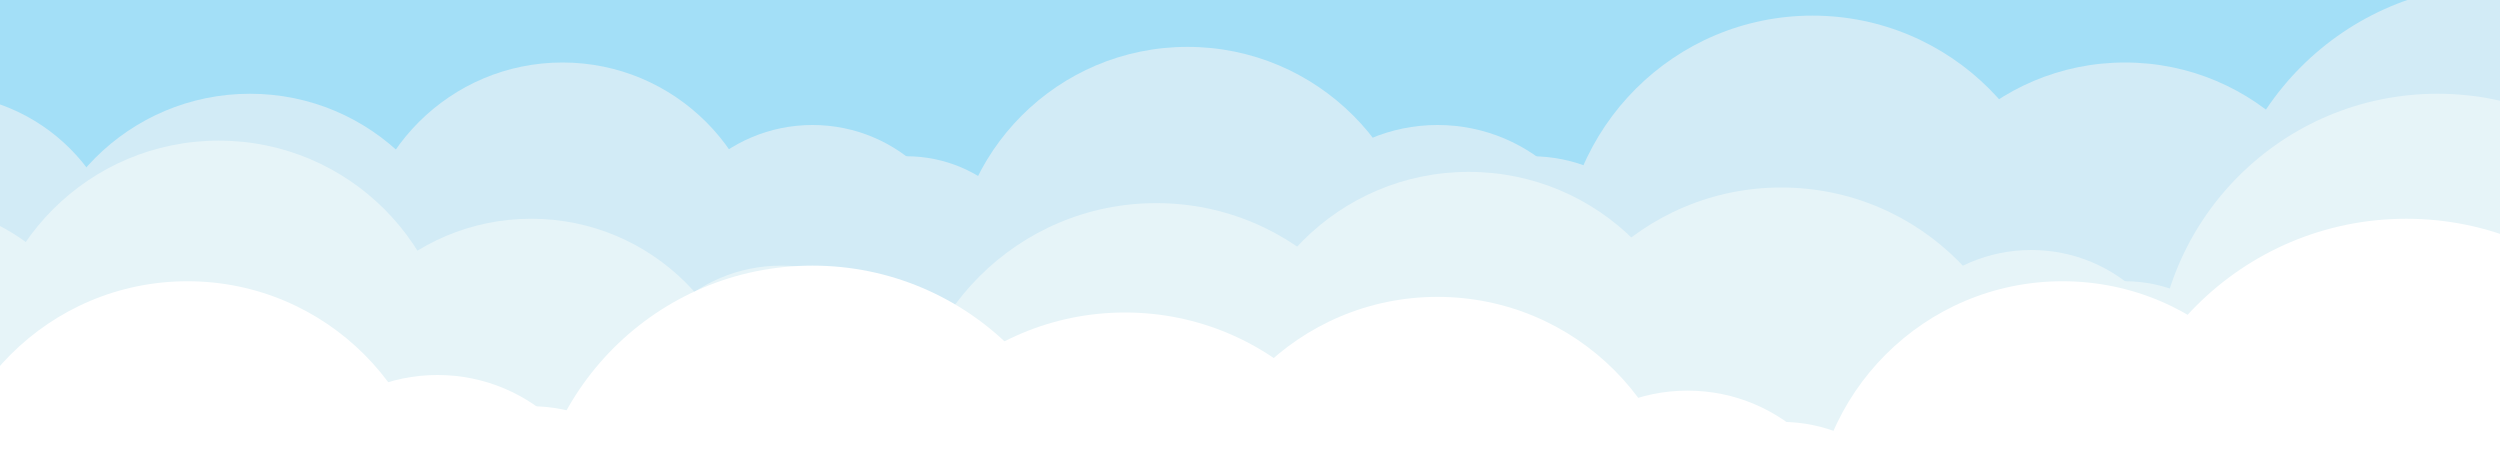
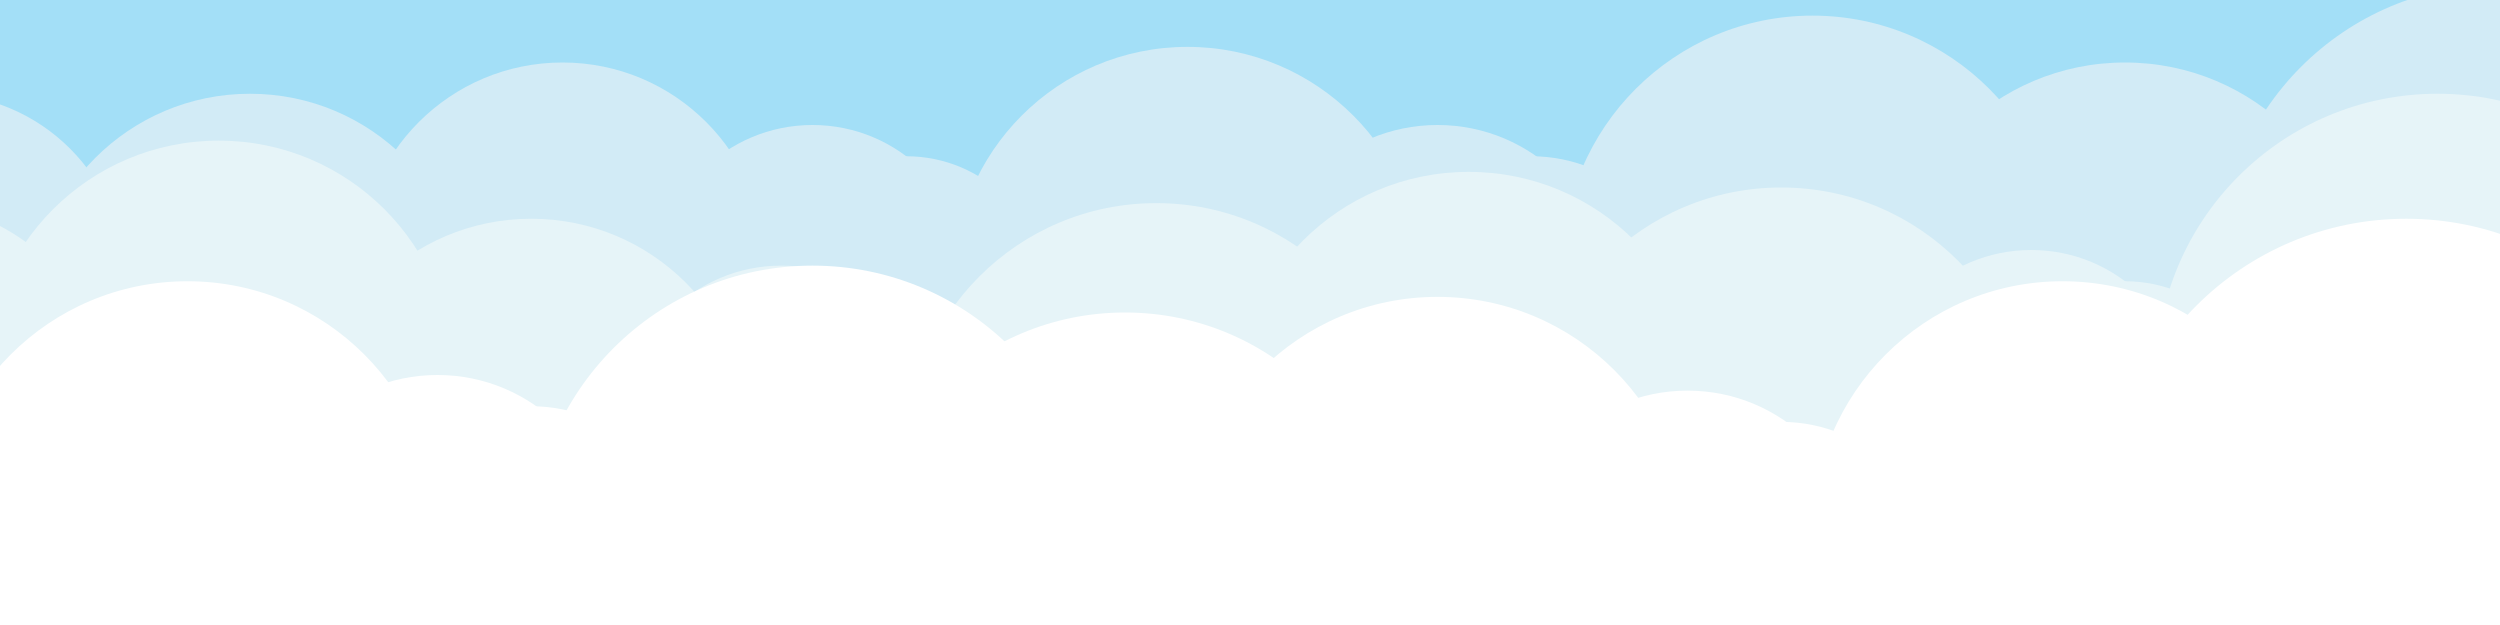
- <svg xmlns="http://www.w3.org/2000/svg" width="100%" height="150" viewBox="0 0 800 150">
-   <rect width="100%" height="150" fill="rgb(163,223,247)" />
+ <svg xmlns="http://www.w3.org/2000/svg" width="100%" height="200" viewBox="0 0 800 200">
+   <rect width="100%" height="200" fill="rgb(163,223,247)" />
  <g fill="rgb(210,235,246)">
    <circle cx="-20" cy="90" r="60" />
    <circle cx="80" cy="100" r="70" />
    <circle cx="180" cy="85" r="65" />
    <circle cx="260" cy="90" r="50" />
    <circle cx="290" cy="95" r="45" />
    <circle cx="380" cy="90" r="75" />
    <circle cx="460" cy="95" r="55" />
    <circle cx="490" cy="100" r="50" />
    <circle cx="580" cy="85" r="80" />
    <circle cx="680" cy="95" r="75" />
    <circle cx="800" cy="85" r="90" />
    <circle cx="860" cy="100" r="70" />
  </g>
  <g fill="rgb(230,244,248)">
    <circle cx="-30" cy="130" r="65" />
    <circle cx="70" cy="120" r="75" />
    <circle cx="170" cy="140" r="70" />
    <circle cx="250" cy="135" r="50" />
    <circle cx="280" cy="140" r="45" />
    <circle cx="370" cy="145" r="80" />
    <circle cx="470" cy="130" r="75" />
    <circle cx="570" cy="140" r="80" />
    <circle cx="650" cy="130" r="50" />
    <circle cx="680" cy="135" r="45" />
    <circle cx="780" cy="120" r="90" />
    <circle cx="850" cy="130" r="70" />
  </g>
  <g fill="white">
    <circle cx="-40" cy="175" r="70" />
    <circle cx="60" cy="170" r="80" />
    <circle cx="140" cy="175" r="55" />
    <circle cx="170" cy="180" r="50" />
    <circle cx="260" cy="175" r="90" />
    <circle cx="360" cy="185" r="85" />
    <circle cx="460" cy="175" r="80" />
    <circle cx="540" cy="180" r="55" />
    <circle cx="570" cy="185" r="50" />
    <circle cx="660" cy="170" r="80" />
    <circle cx="770" cy="165" r="95" />
    <circle cx="850" cy="175" r="75" />
  </g>
</svg>
